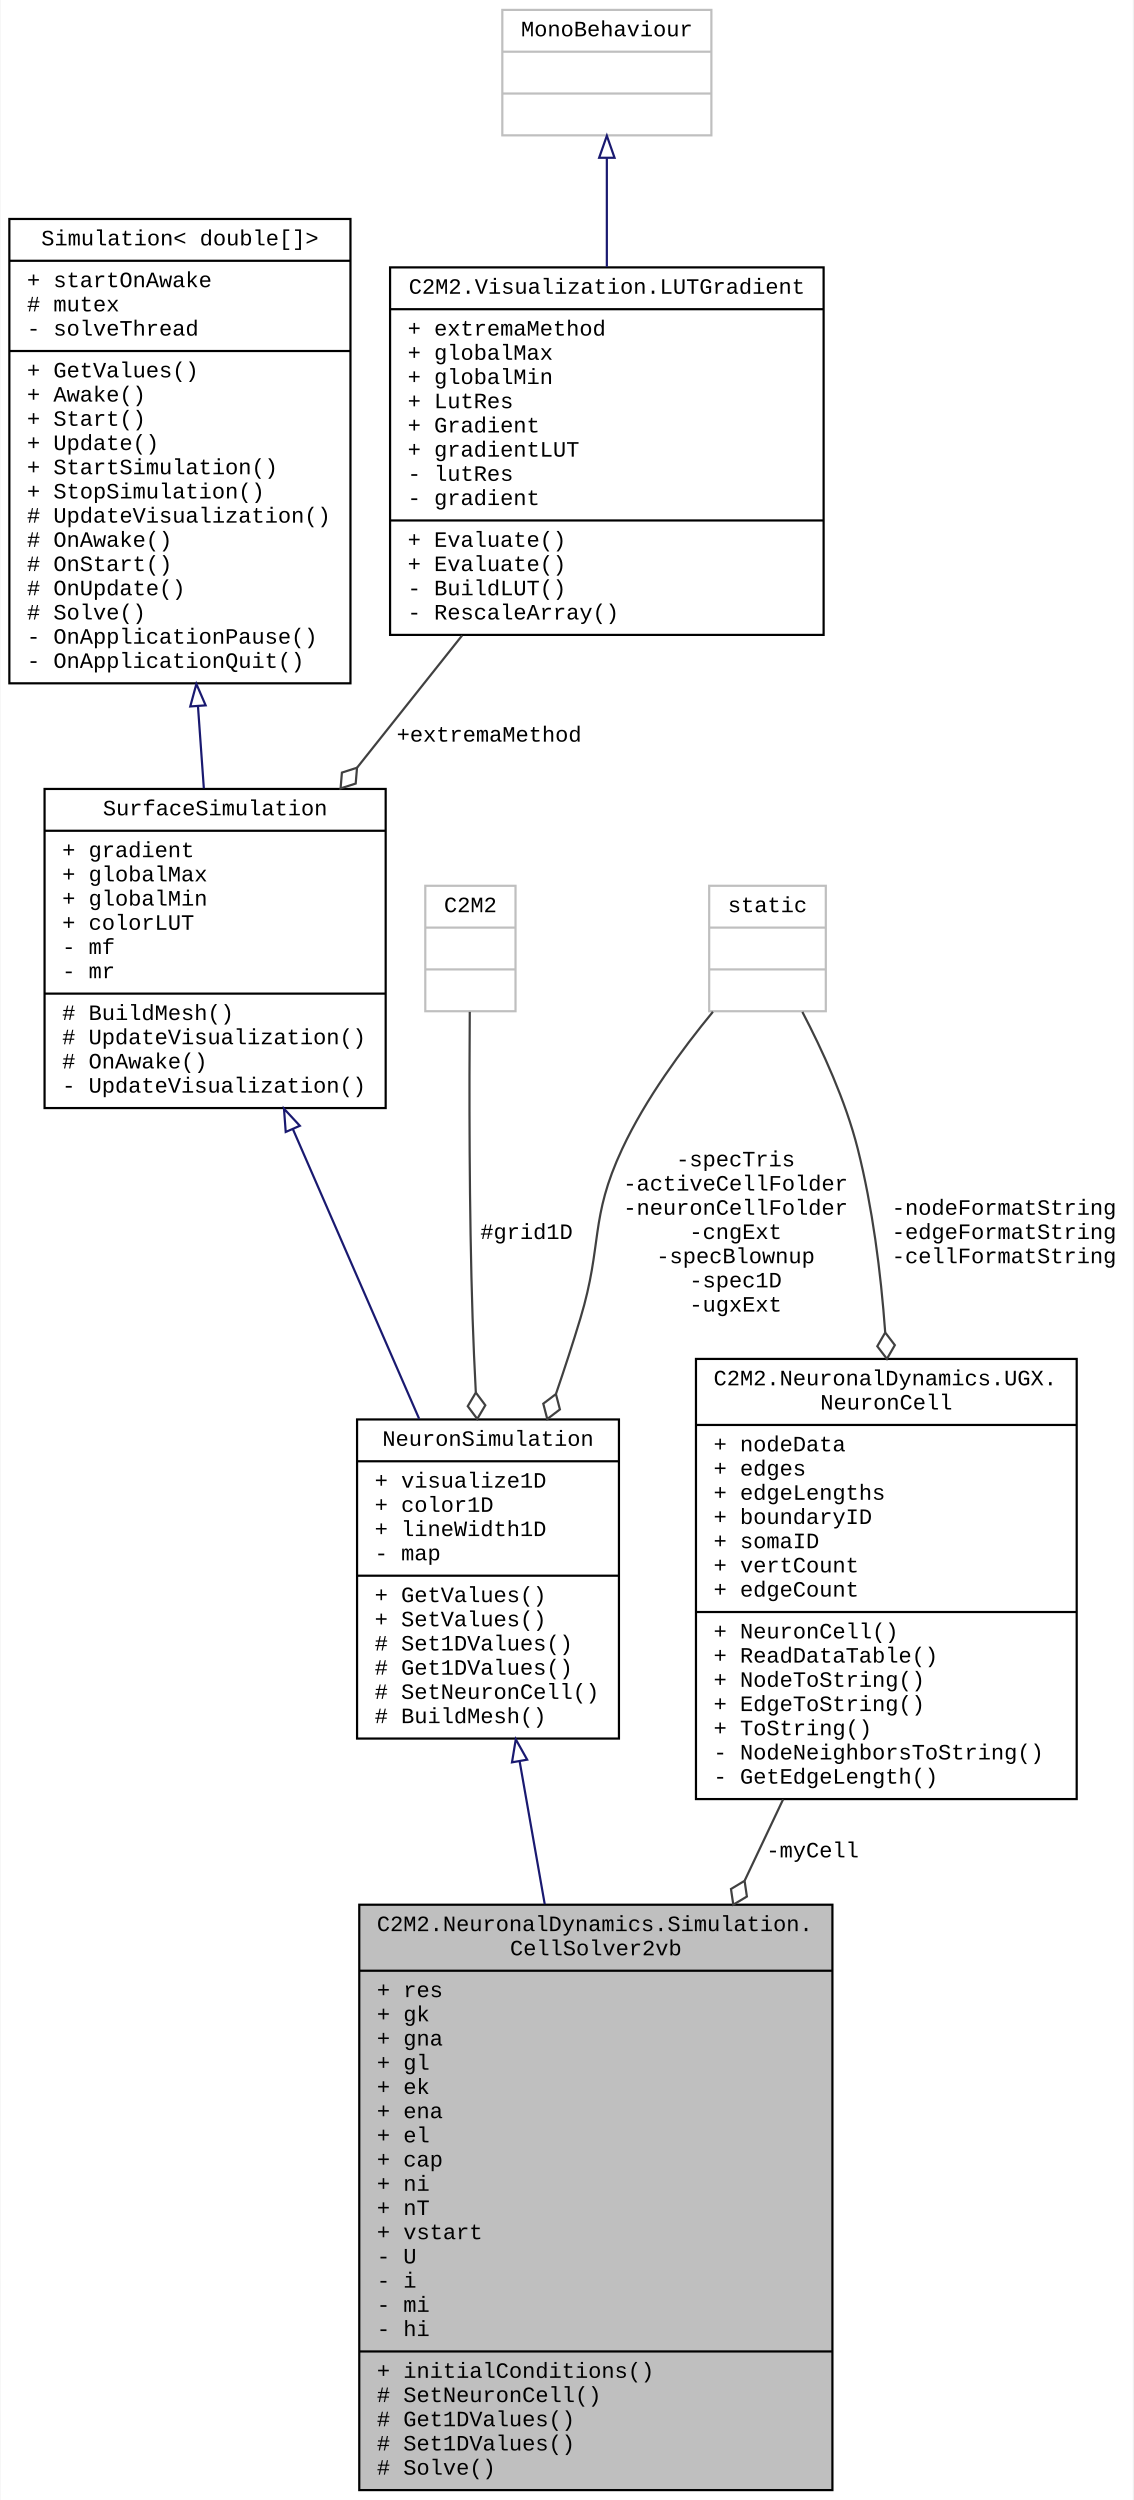
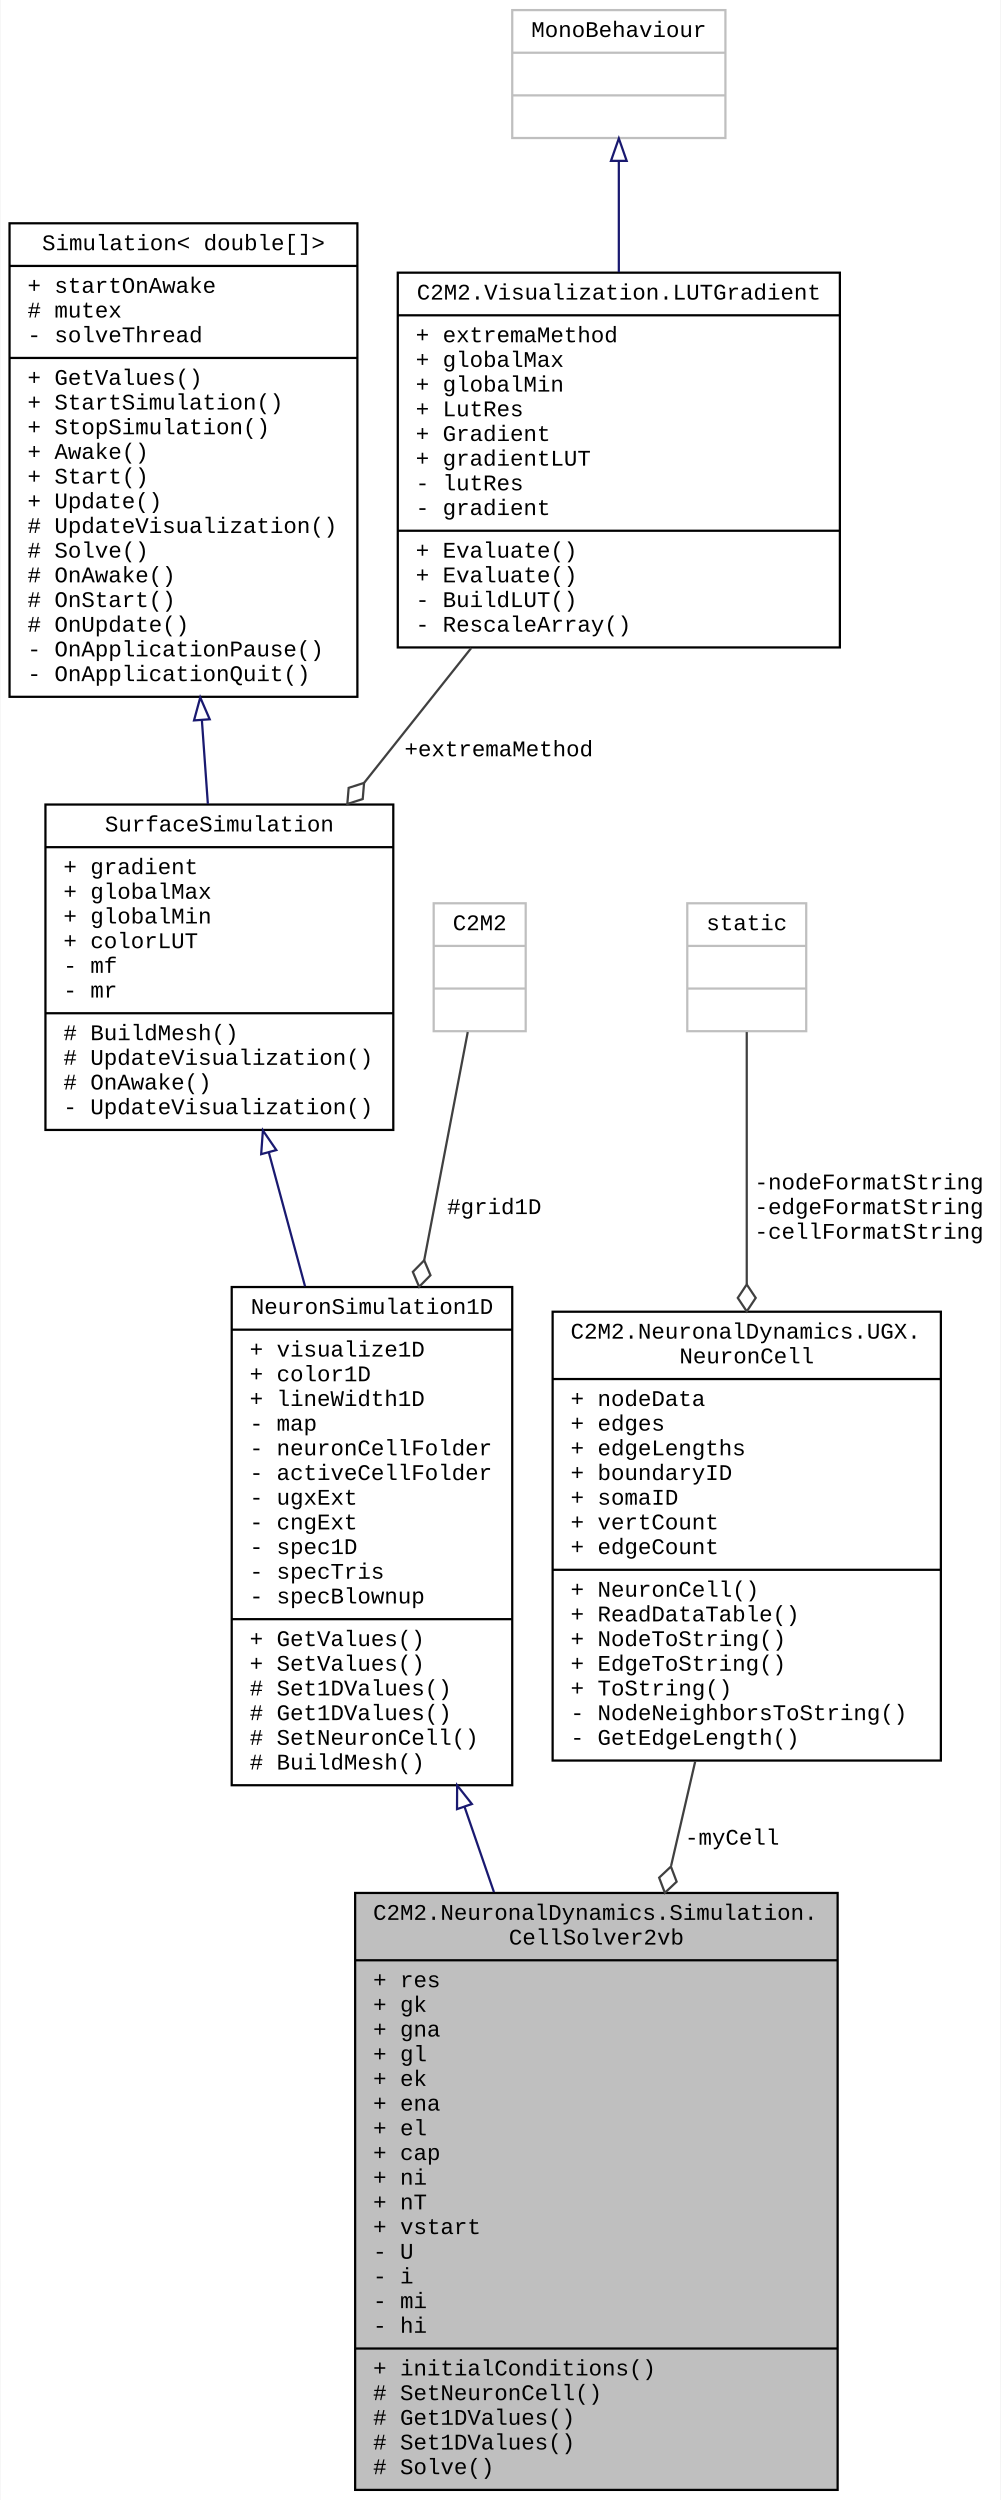
- <svg xmlns="http://www.w3.org/2000/svg" xmlns:xlink="http://www.w3.org/1999/xlink" width="515pt" height="1136pt" viewBox="0.00 0.00 514.50 1136.00">
-   <g id="graph0" class="graph" transform="scale(1 1) rotate(0) translate(4 1132)">
-     <polygon fill="white" stroke="none" points="-4,4 -4,-1132 510.5,-1132 510.5,4 -4,4" />
+ <svg xmlns="http://www.w3.org/2000/svg" xmlns:xlink="http://www.w3.org/1999/xlink" width="446pt" height="1114pt" viewBox="0.00 0.00 445.50 1114.00">
+   <g id="graph0" class="graph" transform="scale(1 1) rotate(0) translate(4 1110)">
+     <polygon fill="white" stroke="none" points="-4,4 -4,-1110 441.5,-1110 441.5,4 -4,4" />
    <g id="node1" class="node">
      <g id="a_node1">
        <a xlink:title=" ">
-           <polygon fill="#bfbfbf" stroke="black" points="159,-0.5 159,-266.5 374,-266.5 374,-0.5 159,-0.5" />
-           <text text-anchor="start" x="167" y="-254.5" font-family="Courier New" font-size="10.00">C2M2.NeuronalDynamics.Simulation.</text>
-           <text text-anchor="middle" x="266.5" y="-243.5" font-family="Courier New" font-size="10.00">CellSolver2vb</text>
-           <polyline fill="none" stroke="black" points="159,-236.5 374,-236.5 " />
-           <text text-anchor="start" x="167" y="-224.5" font-family="Courier New" font-size="10.00">+ res</text>
-           <text text-anchor="start" x="167" y="-213.5" font-family="Courier New" font-size="10.00">+ gk</text>
-           <text text-anchor="start" x="167" y="-202.5" font-family="Courier New" font-size="10.00">+ gna</text>
-           <text text-anchor="start" x="167" y="-191.5" font-family="Courier New" font-size="10.00">+ gl</text>
-           <text text-anchor="start" x="167" y="-180.5" font-family="Courier New" font-size="10.00">+ ek</text>
-           <text text-anchor="start" x="167" y="-169.5" font-family="Courier New" font-size="10.00">+ ena</text>
-           <text text-anchor="start" x="167" y="-158.5" font-family="Courier New" font-size="10.00">+ el</text>
-           <text text-anchor="start" x="167" y="-147.5" font-family="Courier New" font-size="10.00">+ cap</text>
-           <text text-anchor="start" x="167" y="-136.5" font-family="Courier New" font-size="10.00">+ ni</text>
-           <text text-anchor="start" x="167" y="-125.5" font-family="Courier New" font-size="10.00">+ nT</text>
-           <text text-anchor="start" x="167" y="-114.5" font-family="Courier New" font-size="10.00">+ vstart</text>
-           <text text-anchor="start" x="167" y="-103.5" font-family="Courier New" font-size="10.00">- U</text>
-           <text text-anchor="start" x="167" y="-92.5" font-family="Courier New" font-size="10.00">- i</text>
-           <text text-anchor="start" x="167" y="-81.5" font-family="Courier New" font-size="10.00">- mi</text>
-           <text text-anchor="start" x="167" y="-70.5" font-family="Courier New" font-size="10.00">- hi</text>
-           <polyline fill="none" stroke="black" points="159,-63.5 374,-63.5 " />
-           <text text-anchor="start" x="167" y="-51.5" font-family="Courier New" font-size="10.00">+ initialConditions()</text>
-           <text text-anchor="start" x="167" y="-40.5" font-family="Courier New" font-size="10.00"># SetNeuronCell()</text>
-           <text text-anchor="start" x="167" y="-29.5" font-family="Courier New" font-size="10.00"># Get1DValues()</text>
-           <text text-anchor="start" x="167" y="-18.5" font-family="Courier New" font-size="10.00"># Set1DValues()</text>
-           <text text-anchor="start" x="167" y="-7.5" font-family="Courier New" font-size="10.00"># Solve()</text>
+           <polygon fill="#bfbfbf" stroke="black" points="154,-0.5 154,-266.5 369,-266.5 369,-0.5 154,-0.5" />
+           <text text-anchor="start" x="162" y="-254.5" font-family="Courier New" font-size="10.00">C2M2.NeuronalDynamics.Simulation.</text>
+           <text text-anchor="middle" x="261.5" y="-243.5" font-family="Courier New" font-size="10.00">CellSolver2vb</text>
+           <polyline fill="none" stroke="black" points="154,-236.5 369,-236.5 " />
+           <text text-anchor="start" x="162" y="-224.5" font-family="Courier New" font-size="10.00">+ res</text>
+           <text text-anchor="start" x="162" y="-213.5" font-family="Courier New" font-size="10.00">+ gk</text>
+           <text text-anchor="start" x="162" y="-202.5" font-family="Courier New" font-size="10.00">+ gna</text>
+           <text text-anchor="start" x="162" y="-191.5" font-family="Courier New" font-size="10.00">+ gl</text>
+           <text text-anchor="start" x="162" y="-180.5" font-family="Courier New" font-size="10.00">+ ek</text>
+           <text text-anchor="start" x="162" y="-169.5" font-family="Courier New" font-size="10.00">+ ena</text>
+           <text text-anchor="start" x="162" y="-158.5" font-family="Courier New" font-size="10.00">+ el</text>
+           <text text-anchor="start" x="162" y="-147.5" font-family="Courier New" font-size="10.00">+ cap</text>
+           <text text-anchor="start" x="162" y="-136.5" font-family="Courier New" font-size="10.00">+ ni</text>
+           <text text-anchor="start" x="162" y="-125.5" font-family="Courier New" font-size="10.00">+ nT</text>
+           <text text-anchor="start" x="162" y="-114.5" font-family="Courier New" font-size="10.00">+ vstart</text>
+           <text text-anchor="start" x="162" y="-103.5" font-family="Courier New" font-size="10.00">- U</text>
+           <text text-anchor="start" x="162" y="-92.5" font-family="Courier New" font-size="10.00">- i</text>
+           <text text-anchor="start" x="162" y="-81.5" font-family="Courier New" font-size="10.00">- mi</text>
+           <text text-anchor="start" x="162" y="-70.5" font-family="Courier New" font-size="10.00">- hi</text>
+           <polyline fill="none" stroke="black" points="154,-63.5 369,-63.5 " />
+           <text text-anchor="start" x="162" y="-51.5" font-family="Courier New" font-size="10.00">+ initialConditions()</text>
+           <text text-anchor="start" x="162" y="-40.5" font-family="Courier New" font-size="10.00"># SetNeuronCell()</text>
+           <text text-anchor="start" x="162" y="-29.5" font-family="Courier New" font-size="10.00"># Get1DValues()</text>
+           <text text-anchor="start" x="162" y="-18.5" font-family="Courier New" font-size="10.00"># Set1DValues()</text>
+           <text text-anchor="start" x="162" y="-7.5" font-family="Courier New" font-size="10.00"># Solve()</text>
        </a>
      </g>
    </g>
    <g id="node2" class="node">
      <g id="a_node2">
-         <a xlink:href="../../d1/de3/class_c2_m2_1_1_neuronal_dynamics_1_1_simulation_1_1_neuron_simulation.html" target="_top" xlink:title="Provides base functionality for Neuron simulations">
-           <polygon fill="white" stroke="black" points="158,-342 158,-487 277,-487 277,-342 158,-342" />
-           <text text-anchor="middle" x="217.5" y="-475" font-family="Courier New" font-size="10.00">NeuronSimulation</text>
-           <polyline fill="none" stroke="black" points="158,-468 277,-468 " />
-           <text text-anchor="start" x="166" y="-456" font-family="Courier New" font-size="10.00">+ visualize1D</text>
-           <text text-anchor="start" x="166" y="-445" font-family="Courier New" font-size="10.00">+ color1D</text>
-           <text text-anchor="start" x="166" y="-434" font-family="Courier New" font-size="10.00">+ lineWidth1D</text>
-           <text text-anchor="start" x="166" y="-423" font-family="Courier New" font-size="10.00">- map</text>
-           <polyline fill="none" stroke="black" points="158,-416 277,-416 " />
-           <text text-anchor="start" x="166" y="-404" font-family="Courier New" font-size="10.00">+ GetValues()</text>
-           <text text-anchor="start" x="166" y="-393" font-family="Courier New" font-size="10.00">+ SetValues()</text>
-           <text text-anchor="start" x="166" y="-382" font-family="Courier New" font-size="10.00"># Set1DValues()</text>
-           <text text-anchor="start" x="166" y="-371" font-family="Courier New" font-size="10.00"># Get1DValues()</text>
-           <text text-anchor="start" x="166" y="-360" font-family="Courier New" font-size="10.00"># SetNeuronCell()</text>
-           <text text-anchor="start" x="166" y="-349" font-family="Courier New" font-size="10.00"># BuildMesh()</text>
+         <a xlink:href="../../d4/d5a/class_c2_m2_1_1_neuronal_dynamics_1_1_simulation_1_1_neuron_simulation1_d.html" target="_top" xlink:title="Provide an interface for 1D neuron-surface simulations to be visualized and interacted with">
+           <polygon fill="white" stroke="black" points="99,-314.5 99,-536.5 224,-536.5 224,-314.5 99,-314.5" />
+           <text text-anchor="middle" x="161.5" y="-524.5" font-family="Courier New" font-size="10.00">NeuronSimulation1D</text>
+           <polyline fill="none" stroke="black" points="99,-517.5 224,-517.5 " />
+           <text text-anchor="start" x="107" y="-505.5" font-family="Courier New" font-size="10.00">+ visualize1D</text>
+           <text text-anchor="start" x="107" y="-494.5" font-family="Courier New" font-size="10.00">+ color1D</text>
+           <text text-anchor="start" x="107" y="-483.5" font-family="Courier New" font-size="10.00">+ lineWidth1D</text>
+           <text text-anchor="start" x="107" y="-472.5" font-family="Courier New" font-size="10.00">- map</text>
+           <text text-anchor="start" x="107" y="-461.5" font-family="Courier New" font-size="10.00">- neuronCellFolder</text>
+           <text text-anchor="start" x="107" y="-450.5" font-family="Courier New" font-size="10.00">- activeCellFolder</text>
+           <text text-anchor="start" x="107" y="-439.5" font-family="Courier New" font-size="10.00">- ugxExt</text>
+           <text text-anchor="start" x="107" y="-428.5" font-family="Courier New" font-size="10.00">- cngExt</text>
+           <text text-anchor="start" x="107" y="-417.5" font-family="Courier New" font-size="10.00">- spec1D</text>
+           <text text-anchor="start" x="107" y="-406.5" font-family="Courier New" font-size="10.00">- specTris</text>
+           <text text-anchor="start" x="107" y="-395.5" font-family="Courier New" font-size="10.00">- specBlownup</text>
+           <polyline fill="none" stroke="black" points="99,-388.5 224,-388.5 " />
+           <text text-anchor="start" x="107" y="-376.5" font-family="Courier New" font-size="10.00">+ GetValues()</text>
+           <text text-anchor="start" x="107" y="-365.5" font-family="Courier New" font-size="10.00">+ SetValues()</text>
+           <text text-anchor="start" x="107" y="-354.5" font-family="Courier New" font-size="10.00"># Set1DValues()</text>
+           <text text-anchor="start" x="107" y="-343.5" font-family="Courier New" font-size="10.00"># Get1DValues()</text>
+           <text text-anchor="start" x="107" y="-332.5" font-family="Courier New" font-size="10.00"># SetNeuronCell()</text>
+           <text text-anchor="start" x="107" y="-321.5" font-family="Courier New" font-size="10.00"># BuildMesh()</text>
        </a>
      </g>
    </g>
    <g id="edge1" class="edge">
-       <path fill="none" stroke="midnightblue" d="M231.849,-331.797C235.436,-311.377 239.374,-288.95 243.27,-266.768" />
-       <polygon fill="none" stroke="midnightblue" points="228.401,-331.196 230.119,-341.651 235.296,-332.407 228.401,-331.196" />
+       <path fill="none" stroke="midnightblue" d="M202.736,-304.915C207.062,-292.37 211.478,-279.564 215.849,-266.887" />
+       <polygon fill="none" stroke="midnightblue" points="199.399,-303.855 199.448,-314.45 206.017,-306.137 199.399,-303.855" />
    </g>
    <g id="node3" class="node">
      <g id="a_node3">
        <a xlink:href="../../d4/de1/class_c2_m2_1_1_simulation_1_1_surface_simulation.html" target="_top" xlink:title="Simulation of type double[] for visualizing scalar fields on mesh surfaces">
-           <polygon fill="white" stroke="black" points="16,-628.5 16,-773.5 171,-773.5 171,-628.5 16,-628.5" />
-           <text text-anchor="middle" x="93.5" y="-761.5" font-family="Courier New" font-size="10.00">SurfaceSimulation</text>
-           <polyline fill="none" stroke="black" points="16,-754.5 171,-754.5 " />
-           <text text-anchor="start" x="24" y="-742.5" font-family="Courier New" font-size="10.00">+ gradient</text>
-           <text text-anchor="start" x="24" y="-731.5" font-family="Courier New" font-size="10.00">+ globalMax</text>
-           <text text-anchor="start" x="24" y="-720.5" font-family="Courier New" font-size="10.00">+ globalMin</text>
-           <text text-anchor="start" x="24" y="-709.5" font-family="Courier New" font-size="10.00">+ colorLUT</text>
-           <text text-anchor="start" x="24" y="-698.5" font-family="Courier New" font-size="10.00">- mf</text>
-           <text text-anchor="start" x="24" y="-687.5" font-family="Courier New" font-size="10.00">- mr</text>
-           <polyline fill="none" stroke="black" points="16,-680.5 171,-680.5 " />
-           <text text-anchor="start" x="24" y="-668.5" font-family="Courier New" font-size="10.00"># BuildMesh()</text>
-           <text text-anchor="start" x="24" y="-657.5" font-family="Courier New" font-size="10.00"># UpdateVisualization()</text>
-           <text text-anchor="start" x="24" y="-646.5" font-family="Courier New" font-size="10.00"># OnAwake()</text>
-           <text text-anchor="start" x="24" y="-635.5" font-family="Courier New" font-size="10.00">- UpdateVisualization()</text>
+           <polygon fill="white" stroke="black" points="16,-606.5 16,-751.5 171,-751.5 171,-606.5 16,-606.5" />
+           <text text-anchor="middle" x="93.5" y="-739.5" font-family="Courier New" font-size="10.00">SurfaceSimulation</text>
+           <polyline fill="none" stroke="black" points="16,-732.5 171,-732.5 " />
+           <text text-anchor="start" x="24" y="-720.5" font-family="Courier New" font-size="10.00">+ gradient</text>
+           <text text-anchor="start" x="24" y="-709.5" font-family="Courier New" font-size="10.00">+ globalMax</text>
+           <text text-anchor="start" x="24" y="-698.5" font-family="Courier New" font-size="10.00">+ globalMin</text>
+           <text text-anchor="start" x="24" y="-687.5" font-family="Courier New" font-size="10.00">+ colorLUT</text>
+           <text text-anchor="start" x="24" y="-676.5" font-family="Courier New" font-size="10.00">- mf</text>
+           <text text-anchor="start" x="24" y="-665.5" font-family="Courier New" font-size="10.00">- mr</text>
+           <polyline fill="none" stroke="black" points="16,-658.5 171,-658.5 " />
+           <text text-anchor="start" x="24" y="-646.5" font-family="Courier New" font-size="10.00"># BuildMesh()</text>
+           <text text-anchor="start" x="24" y="-635.5" font-family="Courier New" font-size="10.00"># UpdateVisualization()</text>
+           <text text-anchor="start" x="24" y="-624.5" font-family="Courier New" font-size="10.00"># OnAwake()</text>
+           <text text-anchor="start" x="24" y="-613.5" font-family="Courier New" font-size="10.00">- UpdateVisualization()</text>
        </a>
      </g>
    </g>
    <g id="edge2" class="edge">
-       <path fill="none" stroke="midnightblue" d="M128.827,-618.948C146.915,-577.447 168.745,-527.36 186.22,-487.268" />
-       <polygon fill="none" stroke="midnightblue" points="125.578,-617.643 124.79,-628.209 131.994,-620.44 125.578,-617.643" />
+       <path fill="none" stroke="midnightblue" d="M115.544,-596.47C120.688,-577.446 126.25,-556.874 131.669,-536.832" />
+       <polygon fill="none" stroke="midnightblue" points="112.127,-595.7 112.895,-606.267 118.884,-597.527 112.127,-595.7" />
    </g>
    <g id="node4" class="node">
      <g id="a_node4">
        <a xlink:href="../../db/d39/class_c2_m2_1_1_simulation_1_1_simulation.html" target="_top" xlink:title=" ">
-           <polygon fill="white" stroke="black" points="0,-821.5 0,-1032.5 155,-1032.5 155,-821.5 0,-821.5" />
-           <text text-anchor="middle" x="77.5" y="-1020.5" font-family="Courier New" font-size="10.00">Simulation&lt; double[]&gt;</text>
-           <polyline fill="none" stroke="black" points="0,-1013.5 155,-1013.5 " />
-           <text text-anchor="start" x="8" y="-1001.5" font-family="Courier New" font-size="10.00">+ startOnAwake</text>
-           <text text-anchor="start" x="8" y="-990.5" font-family="Courier New" font-size="10.00"># mutex</text>
-           <text text-anchor="start" x="8" y="-979.5" font-family="Courier New" font-size="10.00">- solveThread</text>
-           <polyline fill="none" stroke="black" points="0,-972.5 155,-972.5 " />
-           <text text-anchor="start" x="8" y="-960.5" font-family="Courier New" font-size="10.00">+ GetValues()</text>
-           <text text-anchor="start" x="8" y="-949.5" font-family="Courier New" font-size="10.00">+ Awake()</text>
-           <text text-anchor="start" x="8" y="-938.5" font-family="Courier New" font-size="10.00">+ Start()</text>
-           <text text-anchor="start" x="8" y="-927.5" font-family="Courier New" font-size="10.00">+ Update()</text>
-           <text text-anchor="start" x="8" y="-916.5" font-family="Courier New" font-size="10.00">+ StartSimulation()</text>
-           <text text-anchor="start" x="8" y="-905.5" font-family="Courier New" font-size="10.00">+ StopSimulation()</text>
-           <text text-anchor="start" x="8" y="-894.5" font-family="Courier New" font-size="10.00"># UpdateVisualization()</text>
-           <text text-anchor="start" x="8" y="-883.5" font-family="Courier New" font-size="10.00"># OnAwake()</text>
-           <text text-anchor="start" x="8" y="-872.5" font-family="Courier New" font-size="10.00"># OnStart()</text>
-           <text text-anchor="start" x="8" y="-861.5" font-family="Courier New" font-size="10.00"># OnUpdate()</text>
-           <text text-anchor="start" x="8" y="-850.5" font-family="Courier New" font-size="10.00"># Solve()</text>
-           <text text-anchor="start" x="8" y="-839.5" font-family="Courier New" font-size="10.00">- OnApplicationPause()</text>
-           <text text-anchor="start" x="8" y="-828.5" font-family="Courier New" font-size="10.00">- OnApplicationQuit()</text>
+           <polygon fill="white" stroke="black" points="0,-799.5 0,-1010.5 155,-1010.5 155,-799.5 0,-799.5" />
+           <text text-anchor="middle" x="77.5" y="-998.5" font-family="Courier New" font-size="10.00">Simulation&lt; double[]&gt;</text>
+           <polyline fill="none" stroke="black" points="0,-991.5 155,-991.5 " />
+           <text text-anchor="start" x="8" y="-979.5" font-family="Courier New" font-size="10.00">+ startOnAwake</text>
+           <text text-anchor="start" x="8" y="-968.5" font-family="Courier New" font-size="10.00"># mutex</text>
+           <text text-anchor="start" x="8" y="-957.5" font-family="Courier New" font-size="10.00">- solveThread</text>
+           <polyline fill="none" stroke="black" points="0,-950.5 155,-950.5 " />
+           <text text-anchor="start" x="8" y="-938.5" font-family="Courier New" font-size="10.00">+ GetValues()</text>
+           <text text-anchor="start" x="8" y="-927.5" font-family="Courier New" font-size="10.00">+ StartSimulation()</text>
+           <text text-anchor="start" x="8" y="-916.5" font-family="Courier New" font-size="10.00">+ StopSimulation()</text>
+           <text text-anchor="start" x="8" y="-905.5" font-family="Courier New" font-size="10.00">+ Awake()</text>
+           <text text-anchor="start" x="8" y="-894.5" font-family="Courier New" font-size="10.00">+ Start()</text>
+           <text text-anchor="start" x="8" y="-883.5" font-family="Courier New" font-size="10.00">+ Update()</text>
+           <text text-anchor="start" x="8" y="-872.5" font-family="Courier New" font-size="10.00"># UpdateVisualization()</text>
+           <text text-anchor="start" x="8" y="-861.5" font-family="Courier New" font-size="10.00"># Solve()</text>
+           <text text-anchor="start" x="8" y="-850.5" font-family="Courier New" font-size="10.00"># OnAwake()</text>
+           <text text-anchor="start" x="8" y="-839.5" font-family="Courier New" font-size="10.00"># OnStart()</text>
+           <text text-anchor="start" x="8" y="-828.5" font-family="Courier New" font-size="10.00"># OnUpdate()</text>
+           <text text-anchor="start" x="8" y="-817.5" font-family="Courier New" font-size="10.00">- OnApplicationPause()</text>
+           <text text-anchor="start" x="8" y="-806.5" font-family="Courier New" font-size="10.00">- OnApplicationQuit()</text>
        </a>
      </g>
    </g>
    <g id="edge3" class="edge">
-       <path fill="none" stroke="midnightblue" d="M85.711,-811.041C86.618,-798.353 87.52,-785.716 88.373,-773.781" />
-       <polygon fill="none" stroke="midnightblue" points="82.206,-810.99 84.985,-821.214 89.188,-811.489 82.206,-810.99" />
+       <path fill="none" stroke="midnightblue" d="M85.711,-789.041C86.618,-776.353 87.52,-763.716 88.373,-751.781" />
+       <polygon fill="none" stroke="midnightblue" points="82.206,-788.99 84.985,-799.214 89.188,-789.489 82.206,-788.99" />
    </g>
    <g id="node5" class="node">
      <g id="a_node5">
        <a xlink:href="../../da/d4f/class_c2_m2_1_1_visualization_1_1_l_u_t_gradient.html" target="_top" xlink:title="Create a fast and memory-friendly color lookup table from a gradient">
-           <polygon fill="white" stroke="black" points="173,-843.5 173,-1010.5 370,-1010.5 370,-843.5 173,-843.5" />
-           <text text-anchor="middle" x="271.5" y="-998.5" font-family="Courier New" font-size="10.00">C2M2.Visualization.LUTGradient</text>
-           <polyline fill="none" stroke="black" points="173,-991.5 370,-991.5 " />
-           <text text-anchor="start" x="181" y="-979.5" font-family="Courier New" font-size="10.00">+ extremaMethod</text>
-           <text text-anchor="start" x="181" y="-968.5" font-family="Courier New" font-size="10.00">+ globalMax</text>
-           <text text-anchor="start" x="181" y="-957.5" font-family="Courier New" font-size="10.00">+ globalMin</text>
-           <text text-anchor="start" x="181" y="-946.5" font-family="Courier New" font-size="10.00">+ LutRes</text>
-           <text text-anchor="start" x="181" y="-935.5" font-family="Courier New" font-size="10.00">+ Gradient</text>
-           <text text-anchor="start" x="181" y="-924.5" font-family="Courier New" font-size="10.00">+ gradientLUT</text>
-           <text text-anchor="start" x="181" y="-913.5" font-family="Courier New" font-size="10.00">- lutRes</text>
-           <text text-anchor="start" x="181" y="-902.5" font-family="Courier New" font-size="10.00">- gradient</text>
-           <polyline fill="none" stroke="black" points="173,-895.5 370,-895.5 " />
-           <text text-anchor="start" x="181" y="-883.5" font-family="Courier New" font-size="10.00">+ Evaluate()</text>
-           <text text-anchor="start" x="181" y="-872.5" font-family="Courier New" font-size="10.00">+ Evaluate()</text>
-           <text text-anchor="start" x="181" y="-861.5" font-family="Courier New" font-size="10.00">- BuildLUT()</text>
-           <text text-anchor="start" x="181" y="-850.5" font-family="Courier New" font-size="10.00">- RescaleArray()</text>
+           <polygon fill="white" stroke="black" points="173,-821.5 173,-988.5 370,-988.5 370,-821.5 173,-821.5" />
+           <text text-anchor="middle" x="271.5" y="-976.5" font-family="Courier New" font-size="10.00">C2M2.Visualization.LUTGradient</text>
+           <polyline fill="none" stroke="black" points="173,-969.5 370,-969.5 " />
+           <text text-anchor="start" x="181" y="-957.5" font-family="Courier New" font-size="10.00">+ extremaMethod</text>
+           <text text-anchor="start" x="181" y="-946.5" font-family="Courier New" font-size="10.00">+ globalMax</text>
+           <text text-anchor="start" x="181" y="-935.5" font-family="Courier New" font-size="10.00">+ globalMin</text>
+           <text text-anchor="start" x="181" y="-924.5" font-family="Courier New" font-size="10.00">+ LutRes</text>
+           <text text-anchor="start" x="181" y="-913.5" font-family="Courier New" font-size="10.00">+ Gradient</text>
+           <text text-anchor="start" x="181" y="-902.5" font-family="Courier New" font-size="10.00">+ gradientLUT</text>
+           <text text-anchor="start" x="181" y="-891.5" font-family="Courier New" font-size="10.00">- lutRes</text>
+           <text text-anchor="start" x="181" y="-880.5" font-family="Courier New" font-size="10.00">- gradient</text>
+           <polyline fill="none" stroke="black" points="173,-873.5 370,-873.5 " />
+           <text text-anchor="start" x="181" y="-861.5" font-family="Courier New" font-size="10.00">+ Evaluate()</text>
+           <text text-anchor="start" x="181" y="-850.5" font-family="Courier New" font-size="10.00">+ Evaluate()</text>
+           <text text-anchor="start" x="181" y="-839.5" font-family="Courier New" font-size="10.00">- BuildLUT()</text>
+           <text text-anchor="start" x="181" y="-828.5" font-family="Courier New" font-size="10.00">- RescaleArray()</text>
        </a>
      </g>
    </g>
    <g id="edge4" class="edge">
-       <path fill="none" stroke="#404040" d="M205.725,-843.227C190.15,-823.627 173.555,-802.744 158.036,-783.214" />
-       <polygon fill="none" stroke="#404040" points="157.979,-783.142 151.115,-780.933 150.514,-773.747 157.378,-775.956 157.979,-783.142" />
-       <text text-anchor="middle" x="218" y="-795" font-family="Courier New" font-size="10.00"> +extremaMethod</text>
+       <path fill="none" stroke="#404040" d="M205.725,-821.227C190.15,-801.627 173.555,-780.744 158.036,-761.214" />
+       <polygon fill="none" stroke="#404040" points="157.979,-761.142 151.115,-758.933 150.514,-751.747 157.378,-753.956 157.979,-761.142" />
+       <text text-anchor="middle" x="218" y="-773" font-family="Courier New" font-size="10.00"> +extremaMethod</text>
    </g>
    <g id="node6" class="node">
      <g id="a_node6">
        <a xlink:title=" ">
-           <polygon fill="white" stroke="#bfbfbf" points="224,-1070.5 224,-1127.5 319,-1127.5 319,-1070.5 224,-1070.5" />
-           <text text-anchor="middle" x="271.5" y="-1115.5" font-family="Courier New" font-size="10.00">MonoBehaviour</text>
-           <polyline fill="none" stroke="#bfbfbf" points="224,-1108.5 319,-1108.5 " />
-           <text text-anchor="middle" x="271.5" y="-1096.5" font-family="Courier New" font-size="10.00"> </text>
-           <polyline fill="none" stroke="#bfbfbf" points="224,-1089.5 319,-1089.5 " />
-           <text text-anchor="middle" x="271.5" y="-1077.5" font-family="Courier New" font-size="10.00"> </text>
+           <polygon fill="white" stroke="#bfbfbf" points="224,-1048.5 224,-1105.5 319,-1105.5 319,-1048.5 224,-1048.5" />
+           <text text-anchor="middle" x="271.5" y="-1093.5" font-family="Courier New" font-size="10.00">MonoBehaviour</text>
+           <polyline fill="none" stroke="#bfbfbf" points="224,-1086.5 319,-1086.5 " />
+           <text text-anchor="middle" x="271.5" y="-1074.5" font-family="Courier New" font-size="10.00"> </text>
+           <polyline fill="none" stroke="#bfbfbf" points="224,-1067.5 319,-1067.5 " />
+           <text text-anchor="middle" x="271.5" y="-1055.5" font-family="Courier New" font-size="10.00"> </text>
        </a>
      </g>
    </g>
    <g id="edge5" class="edge">
-       <path fill="none" stroke="midnightblue" d="M271.5,-1060.15C271.5,-1045.48 271.5,-1028.06 271.5,-1010.77" />
-       <polygon fill="none" stroke="midnightblue" points="268,-1060.31 271.5,-1070.31 275,-1060.31 268,-1060.31" />
+       <path fill="none" stroke="midnightblue" d="M271.5,-1038.15C271.5,-1023.48 271.5,-1006.06 271.5,-988.769" />
+       <polygon fill="none" stroke="midnightblue" points="268,-1038.31 271.5,-1048.31 275,-1038.31 268,-1038.31" />
    </g>
    <g id="node7" class="node">
      <g id="a_node7">
        <a xlink:title=" ">
-           <polygon fill="white" stroke="#bfbfbf" points="189,-672.5 189,-729.5 230,-729.5 230,-672.5 189,-672.5" />
-           <text text-anchor="middle" x="209.5" y="-717.5" font-family="Courier New" font-size="10.00">C2M2</text>
-           <polyline fill="none" stroke="#bfbfbf" points="189,-710.5 230,-710.5 " />
-           <text text-anchor="middle" x="209.5" y="-698.5" font-family="Courier New" font-size="10.00"> </text>
-           <polyline fill="none" stroke="#bfbfbf" points="189,-691.5 230,-691.5 " />
-           <text text-anchor="middle" x="209.5" y="-679.5" font-family="Courier New" font-size="10.00"> </text>
+           <polygon fill="white" stroke="#bfbfbf" points="189,-650.5 189,-707.5 230,-707.5 230,-650.5 189,-650.5" />
+           <text text-anchor="middle" x="209.5" y="-695.5" font-family="Courier New" font-size="10.00">C2M2</text>
+           <polyline fill="none" stroke="#bfbfbf" points="189,-688.5 230,-688.5 " />
+           <text text-anchor="middle" x="209.5" y="-676.5" font-family="Courier New" font-size="10.00"> </text>
+           <polyline fill="none" stroke="#bfbfbf" points="189,-669.5 230,-669.5 " />
+           <text text-anchor="middle" x="209.5" y="-657.5" font-family="Courier New" font-size="10.00"> </text>
        </a>
      </g>
    </g>
    <g id="edge6" class="edge">
-       <path fill="none" stroke="#404040" d="M209.212,-672.215C208.974,-639.066 208.896,-581.973 210.5,-533 210.856,-522.126 211.367,-510.692 211.953,-499.402" />
-       <polygon fill="none" stroke="#404040" points="211.962,-499.224 208.294,-493.015 212.614,-487.241 216.282,-493.45 211.962,-499.224" />
-       <text text-anchor="middle" x="235" y="-569" font-family="Courier New" font-size="10.00"> #grid1D</text>
+       <path fill="none" stroke="#404040" d="M204.18,-650.124C199.402,-625.089 192.039,-586.51 184.766,-548.402" />
+       <polygon fill="none" stroke="#404040" points="184.764,-548.393 179.71,-543.249 182.514,-536.606 187.568,-541.749 184.764,-548.393" />
+       <text text-anchor="middle" x="216" y="-569" font-family="Courier New" font-size="10.00"> #grid1D</text>
    </g>
    <g id="node8" class="node">
      <g id="a_node8">
-         <a xlink:title=" ">
-           <polygon fill="white" stroke="#bfbfbf" points="318,-672.5 318,-729.5 371,-729.5 371,-672.5 318,-672.5" />
-           <text text-anchor="middle" x="344.5" y="-717.5" font-family="Courier New" font-size="10.00">static</text>
-           <polyline fill="none" stroke="#bfbfbf" points="318,-710.5 371,-710.5 " />
-           <text text-anchor="middle" x="344.5" y="-698.5" font-family="Courier New" font-size="10.00"> </text>
-           <polyline fill="none" stroke="#bfbfbf" points="318,-691.5 371,-691.5 " />
-           <text text-anchor="middle" x="344.5" y="-679.5" font-family="Courier New" font-size="10.00"> </text>
+         <a xlink:href="../../da/df6/class_c2_m2_1_1_neuronal_dynamics_1_1_u_g_x_1_1_neuron_cell.html" target="_top" xlink:title=" ">
+           <polygon fill="white" stroke="black" points="242,-325.5 242,-525.5 415,-525.5 415,-325.5 242,-325.5" />
+           <text text-anchor="start" x="250" y="-513.5" font-family="Courier New" font-size="10.00">C2M2.NeuronalDynamics.UGX.</text>
+           <text text-anchor="middle" x="328.5" y="-502.5" font-family="Courier New" font-size="10.00">NeuronCell</text>
+           <polyline fill="none" stroke="black" points="242,-495.5 415,-495.5 " />
+           <text text-anchor="start" x="250" y="-483.5" font-family="Courier New" font-size="10.00">+ nodeData</text>
+           <text text-anchor="start" x="250" y="-472.5" font-family="Courier New" font-size="10.00">+ edges</text>
+           <text text-anchor="start" x="250" y="-461.5" font-family="Courier New" font-size="10.00">+ edgeLengths</text>
+           <text text-anchor="start" x="250" y="-450.5" font-family="Courier New" font-size="10.00">+ boundaryID</text>
+           <text text-anchor="start" x="250" y="-439.5" font-family="Courier New" font-size="10.00">+ somaID</text>
+           <text text-anchor="start" x="250" y="-428.5" font-family="Courier New" font-size="10.00">+ vertCount</text>
+           <text text-anchor="start" x="250" y="-417.5" font-family="Courier New" font-size="10.00">+ edgeCount</text>
+           <polyline fill="none" stroke="black" points="242,-410.5 415,-410.5 " />
+           <text text-anchor="start" x="250" y="-398.5" font-family="Courier New" font-size="10.00">+ NeuronCell()</text>
+           <text text-anchor="start" x="250" y="-387.5" font-family="Courier New" font-size="10.00">+ ReadDataTable()</text>
+           <text text-anchor="start" x="250" y="-376.5" font-family="Courier New" font-size="10.00">+ NodeToString()</text>
+           <text text-anchor="start" x="250" y="-365.5" font-family="Courier New" font-size="10.00">+ EdgeToString()</text>
+           <text text-anchor="start" x="250" y="-354.5" font-family="Courier New" font-size="10.00">+ ToString()</text>
+           <text text-anchor="start" x="250" y="-343.5" font-family="Courier New" font-size="10.00">- NodeNeighborsToString()</text>
+           <text text-anchor="start" x="250" y="-332.5" font-family="Courier New" font-size="10.00">- GetEdgeLength()</text>
        </a>
      </g>
    </g>
    <g id="edge7" class="edge">
-       <path fill="none" stroke="#404040" d="M319.703,-672.245C305.762,-655.319 289.086,-632.643 278.5,-610 263.571,-578.069 269.667,-566.75 259.5,-533 256.126,-521.799 252.306,-510.095 248.379,-498.599" />
-       <polygon fill="none" stroke="#404040" points="248.358,-498.538 242.614,-494.178 244.429,-487.199 250.173,-491.559 248.358,-498.538" />
-       <text text-anchor="middle" x="330" y="-602" font-family="Courier New" font-size="10.00"> -specTris</text>
-       <text text-anchor="middle" x="330" y="-591" font-family="Courier New" font-size="10.00">-activeCellFolder</text>
-       <text text-anchor="middle" x="330" y="-580" font-family="Courier New" font-size="10.00">-neuronCellFolder</text>
-       <text text-anchor="middle" x="330" y="-569" font-family="Courier New" font-size="10.00">-cngExt</text>
-       <text text-anchor="middle" x="330" y="-558" font-family="Courier New" font-size="10.00">-specBlownup</text>
-       <text text-anchor="middle" x="330" y="-547" font-family="Courier New" font-size="10.00">-spec1D</text>
-       <text text-anchor="middle" x="330" y="-536" font-family="Courier New" font-size="10.00">-ugxExt</text>
+       <path fill="none" stroke="#404040" d="M305.536,-325.104C302.065,-310.078 298.425,-294.325 294.789,-278.587" />
+       <polygon fill="none" stroke="#404040" points="294.713,-278.258 289.465,-273.313 292.012,-266.566 297.26,-271.512 294.713,-278.258" />
+       <text text-anchor="middle" x="322" y="-288" font-family="Courier New" font-size="10.00"> -myCell</text>
    </g>
    <g id="node9" class="node">
      <g id="a_node9">
-         <a xlink:href="../../da/df6/class_c2_m2_1_1_neuronal_dynamics_1_1_u_g_x_1_1_neuron_cell.html" target="_top" xlink:title=" ">
-           <polygon fill="white" stroke="black" points="312,-314.5 312,-514.5 485,-514.5 485,-314.5 312,-314.5" />
-           <text text-anchor="start" x="320" y="-502.5" font-family="Courier New" font-size="10.00">C2M2.NeuronalDynamics.UGX.</text>
-           <text text-anchor="middle" x="398.5" y="-491.5" font-family="Courier New" font-size="10.00">NeuronCell</text>
-           <polyline fill="none" stroke="black" points="312,-484.5 485,-484.5 " />
-           <text text-anchor="start" x="320" y="-472.5" font-family="Courier New" font-size="10.00">+ nodeData</text>
-           <text text-anchor="start" x="320" y="-461.5" font-family="Courier New" font-size="10.00">+ edges</text>
-           <text text-anchor="start" x="320" y="-450.5" font-family="Courier New" font-size="10.00">+ edgeLengths</text>
-           <text text-anchor="start" x="320" y="-439.5" font-family="Courier New" font-size="10.00">+ boundaryID</text>
-           <text text-anchor="start" x="320" y="-428.5" font-family="Courier New" font-size="10.00">+ somaID</text>
-           <text text-anchor="start" x="320" y="-417.5" font-family="Courier New" font-size="10.00">+ vertCount</text>
-           <text text-anchor="start" x="320" y="-406.5" font-family="Courier New" font-size="10.00">+ edgeCount</text>
-           <polyline fill="none" stroke="black" points="312,-399.5 485,-399.5 " />
-           <text text-anchor="start" x="320" y="-387.5" font-family="Courier New" font-size="10.00">+ NeuronCell()</text>
-           <text text-anchor="start" x="320" y="-376.5" font-family="Courier New" font-size="10.00">+ ReadDataTable()</text>
-           <text text-anchor="start" x="320" y="-365.5" font-family="Courier New" font-size="10.00">+ NodeToString()</text>
-           <text text-anchor="start" x="320" y="-354.5" font-family="Courier New" font-size="10.00">+ EdgeToString()</text>
-           <text text-anchor="start" x="320" y="-343.5" font-family="Courier New" font-size="10.00">+ ToString()</text>
-           <text text-anchor="start" x="320" y="-332.5" font-family="Courier New" font-size="10.00">- NodeNeighborsToString()</text>
-           <text text-anchor="start" x="320" y="-321.5" font-family="Courier New" font-size="10.00">- GetEdgeLength()</text>
-         </a>
-       </g>
-     </g>
-     <g id="edge9" class="edge">
-       <path fill="none" stroke="#404040" d="M360.344,-672.181C369.391,-654.865 379.998,-631.809 385.5,-610 392.206,-583.416 395.97,-554.18 397.981,-526.632" />
-       <polygon fill="none" stroke="#404040" points="397.99,-526.502 394.385,-520.257 398.763,-514.527 402.368,-520.772 397.99,-526.502" />
-       <text text-anchor="middle" x="452" y="-580" font-family="Courier New" font-size="10.00"> -nodeFormatString</text>
-       <text text-anchor="middle" x="452" y="-569" font-family="Courier New" font-size="10.00">-edgeFormatString</text>
-       <text text-anchor="middle" x="452" y="-558" font-family="Courier New" font-size="10.00">-cellFormatString</text>
+         <a xlink:title=" ">
+           <polygon fill="white" stroke="#bfbfbf" points="302,-650.5 302,-707.5 355,-707.5 355,-650.5 302,-650.5" />
+           <text text-anchor="middle" x="328.5" y="-695.5" font-family="Courier New" font-size="10.00">static</text>
+           <polyline fill="none" stroke="#bfbfbf" points="302,-688.5 355,-688.5 " />
+           <text text-anchor="middle" x="328.5" y="-676.5" font-family="Courier New" font-size="10.00"> </text>
+           <polyline fill="none" stroke="#bfbfbf" points="302,-669.5 355,-669.5 " />
+           <text text-anchor="middle" x="328.5" y="-657.5" font-family="Courier New" font-size="10.00"> </text>
+         </a>
+       </g>
    </g>
    <g id="edge8" class="edge">
-       <path fill="none" stroke="#404040" d="M351.59,-314.349C345.916,-302.357 340.036,-289.928 334.138,-277.463" />
-       <polygon fill="none" stroke="#404040" points="334.088,-277.357 327.906,-273.644 328.956,-266.509 335.138,-270.222 334.088,-277.357" />
-       <text text-anchor="middle" x="365" y="-288" font-family="Courier New" font-size="10.00"> -myCell</text>
+       <path fill="none" stroke="#404040" d="M328.5,-650.124C328.5,-622.77 328.5,-579.244 328.5,-537.833" />
+       <polygon fill="none" stroke="#404040" points="328.5,-537.648 324.5,-531.648 328.5,-525.648 332.5,-531.648 328.5,-537.648" />
+       <text text-anchor="middle" x="383" y="-580" font-family="Courier New" font-size="10.00"> -nodeFormatString</text>
+       <text text-anchor="middle" x="383" y="-569" font-family="Courier New" font-size="10.00">-edgeFormatString</text>
+       <text text-anchor="middle" x="383" y="-558" font-family="Courier New" font-size="10.00">-cellFormatString</text>
    </g>
  </g>
</svg>
